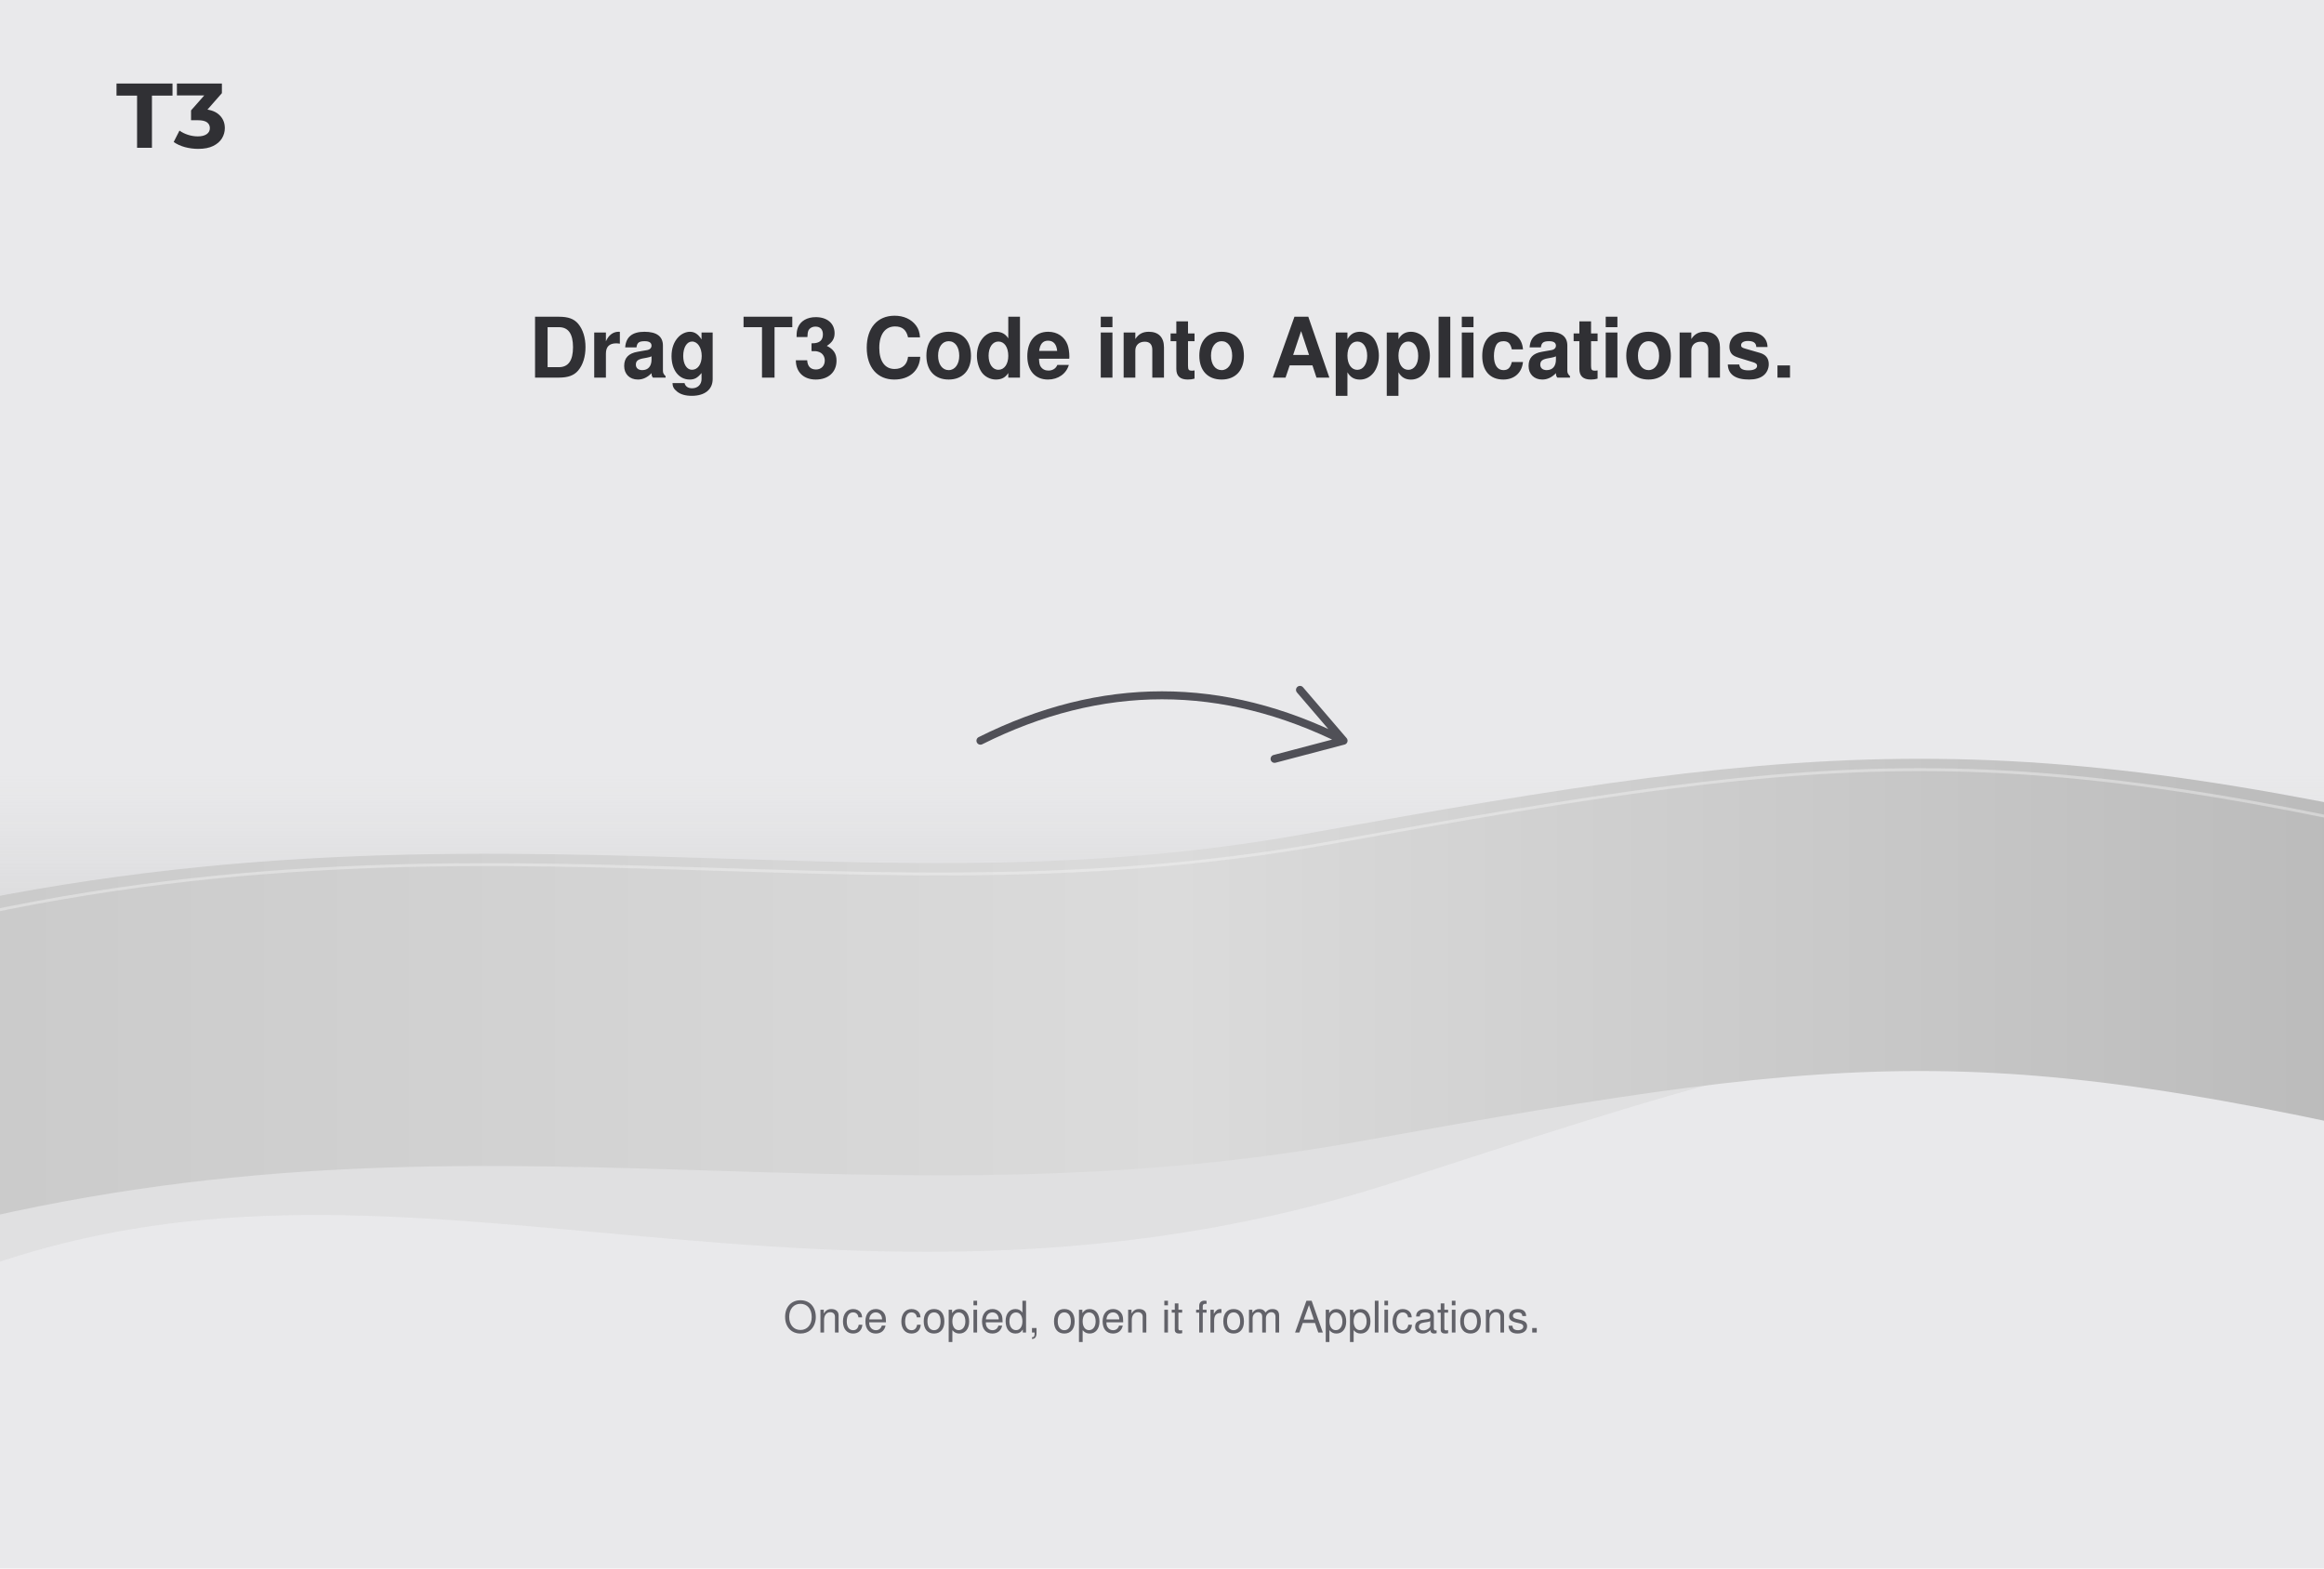
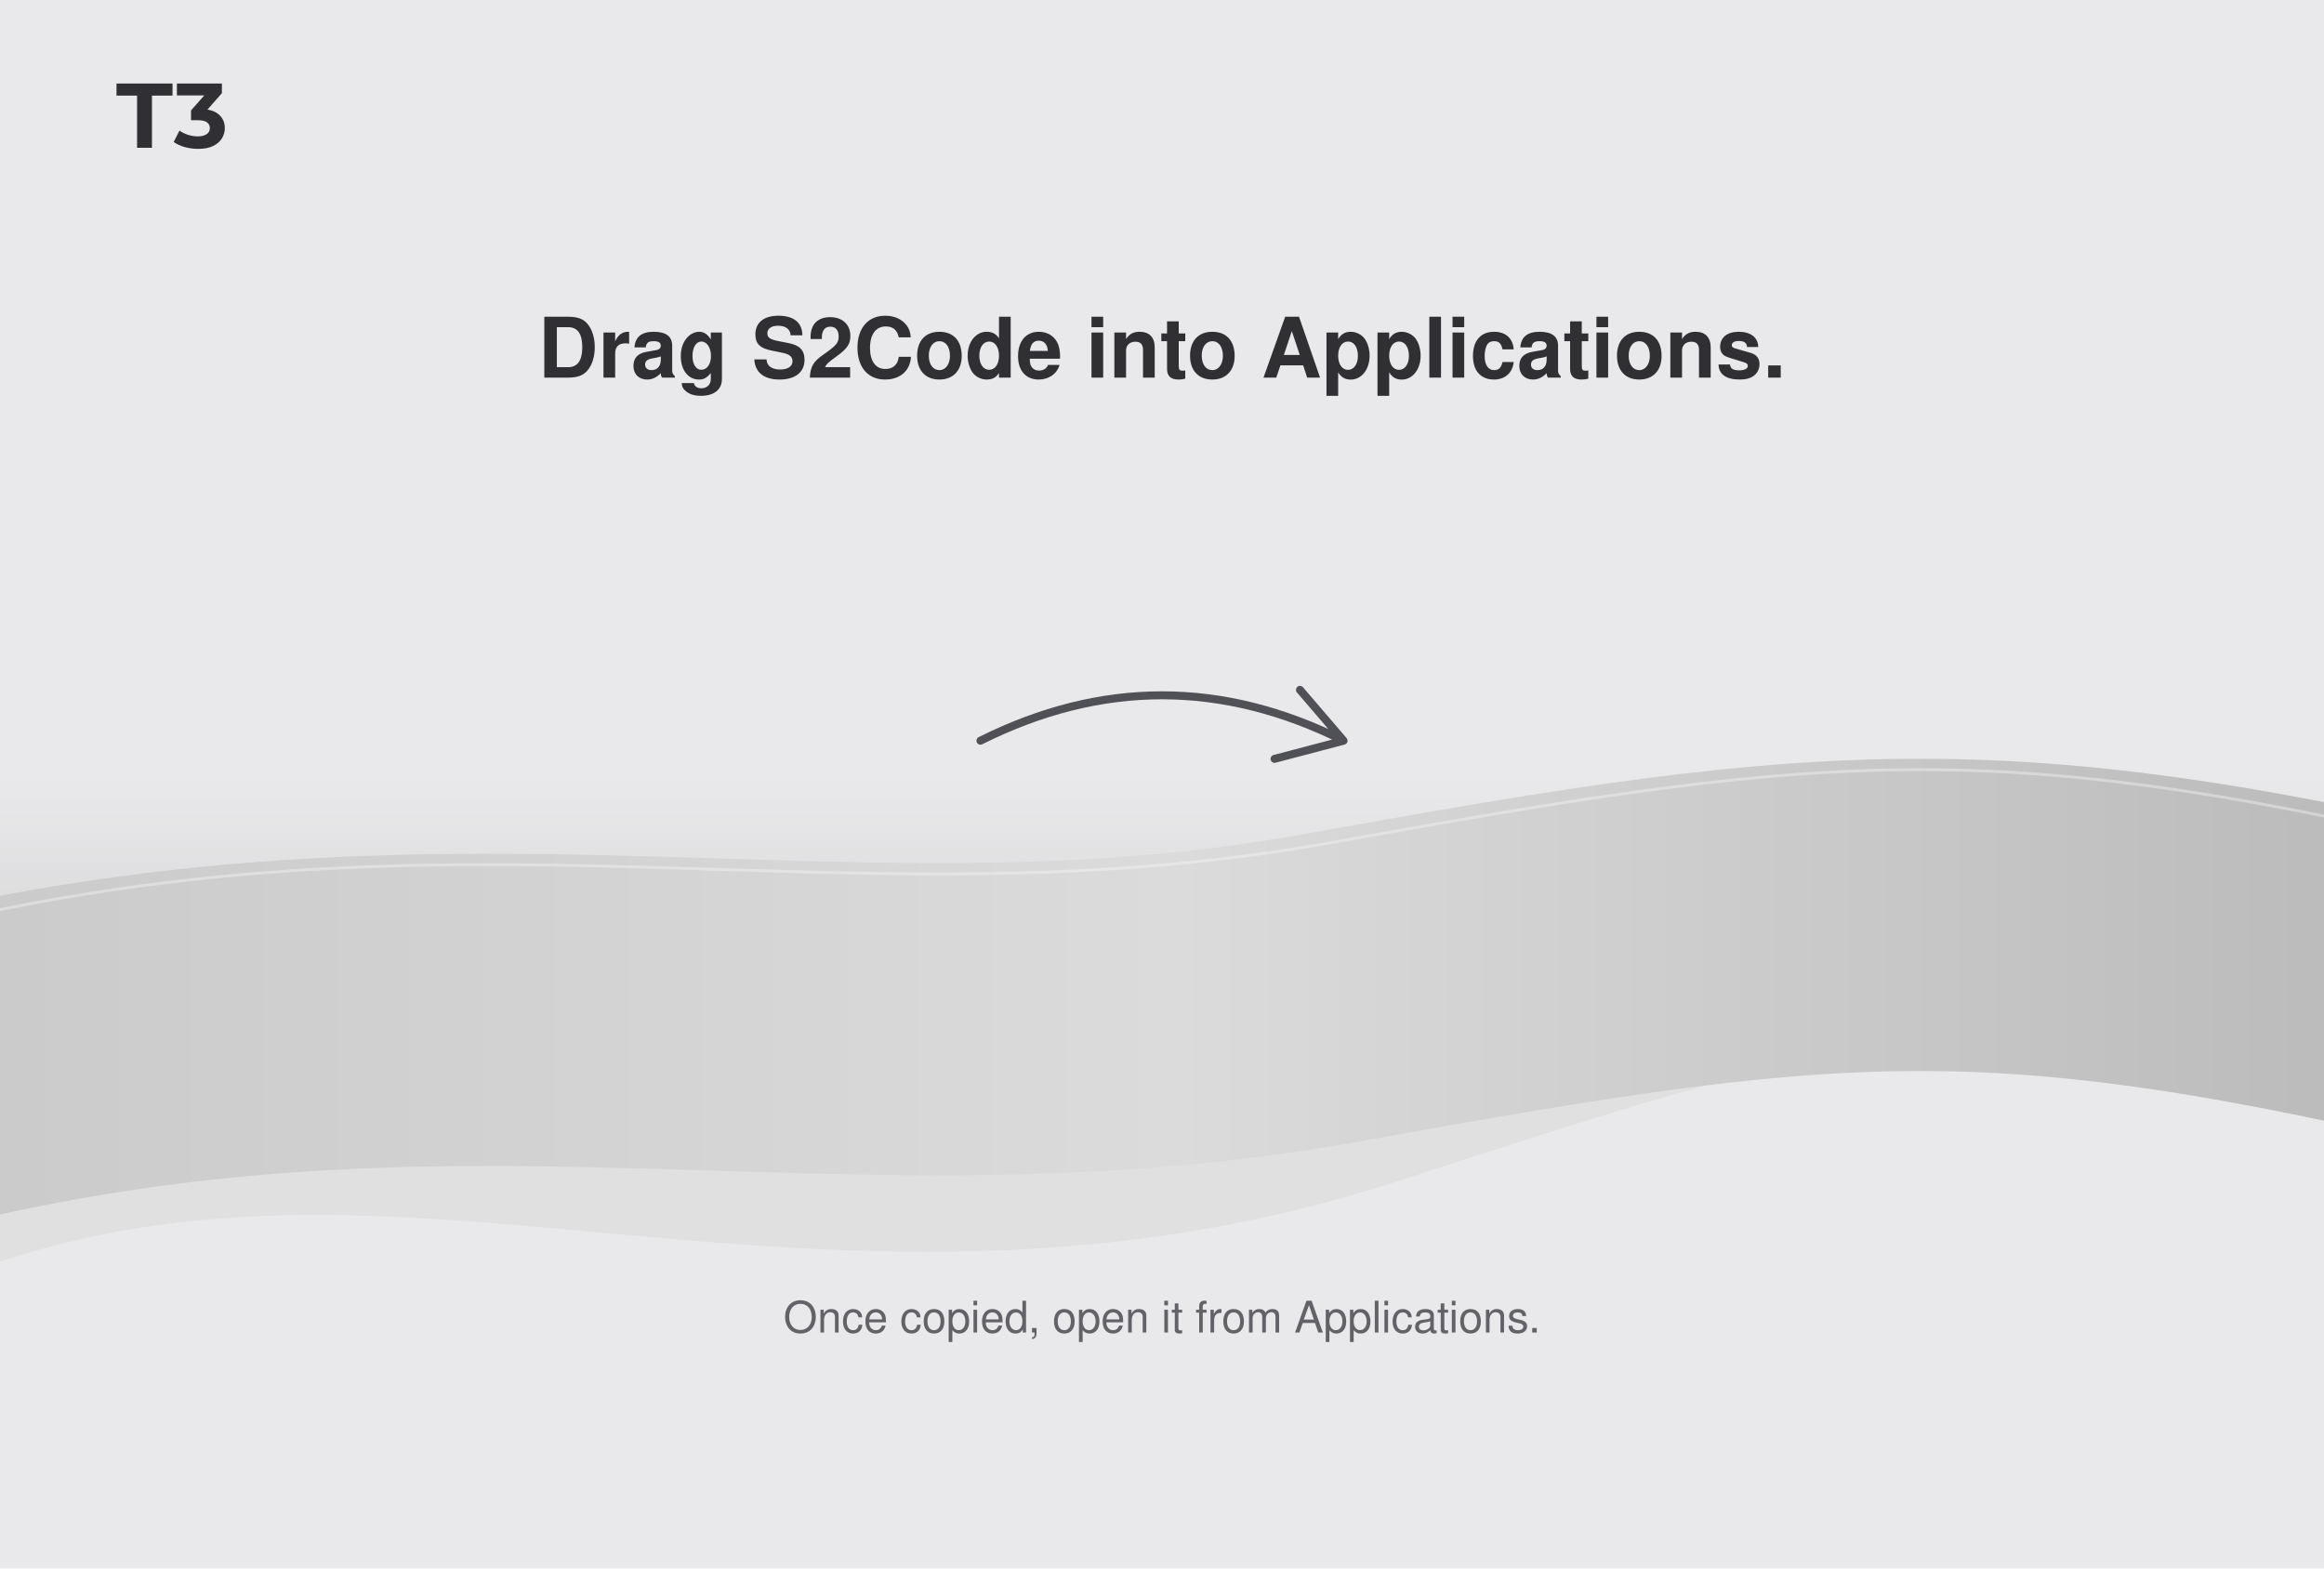
<svg xmlns="http://www.w3.org/2000/svg" width="1280" height="864" viewBox="0 0 640 432">
  <defs>
    <linearGradient id="veil" x1="0" y1="0" x2="0" y2="1">
      <stop stop-color="#B7B7B7" stop-opacity="0" />
      <stop offset=".55" stop-color="#A5A5A5" stop-opacity=".24" />
      <stop offset="1" stop-color="#D1D1D1" stop-opacity=".4" />
    </linearGradient>
    <linearGradient id="silk" x1="0" y1="0" x2="1" y2="0">
      <stop stop-color="#C8C8C8" />
      <stop offset=".5" stop-color="#DBDBDB" />
      <stop offset="1" stop-color="#B5B5B5" />
    </linearGradient>
  </defs>
  <rect width="640" height="432" fill="#E9E9EB" />
  <path d="M-60 293C95 220 214 304 362 256S559 191 707 257" stroke="url(#veil)" stroke-width="146" fill="none" opacity="1" stroke-linecap="round" stroke-linejoin="round" />
  <path d="M-60 306C113 252 223 298 367 272S553 242 707 280" stroke="url(#silk)" stroke-width="86" fill="none" opacity="1" stroke-linecap="round" stroke-linejoin="round" />
  <path d="M-60 266C113 212 223 258 367 232S553 202 707 240" stroke="#F5F5F5" stroke-width="0.8" fill="none" opacity="0.42" stroke-linecap="round" stroke-linejoin="round" />
  <svg x="32" y="23" width="30" height="18" viewBox="15.531 37 94.394 56.96" fill="#303034">
    <path d="M33.451 93V47.56H15.531V37H64.331V47.56H46.411V93H33.451ZM86.725 93.96C82.832 93.96 78.965 93.453 75.125 92.44C71.285 91.373 68.032 89.88 65.365 87.96L70.405 78.04C72.539 79.587 75.019 80.813 77.845 81.72C80.672 82.627 83.525 83.08 86.405 83.08C89.659 83.08 92.219 82.44 94.085 81.16C95.952 79.88 96.885 78.12 96.885 75.88C96.885 73.747 96.059 72.067 94.405 70.84C92.752 69.613 90.085 69 86.405 69H80.485V60.44L96.085 42.76L97.525 47.4H68.165V37H107.365V45.4L91.845 63.08L85.285 59.32H89.045C95.925 59.32 101.125 60.867 104.645 63.96C108.165 67.053 109.925 71.027 109.925 75.88C109.925 79.027 109.099 81.987 107.445 84.76C105.792 87.48 103.259 89.693 99.845 91.4C96.432 93.107 92.059 93.96 86.725 93.96Z" />
  </svg>
-   <text x="320" y="104" fill="#303034" font-family="Helvetica" font-size="23" font-weight="700" text-anchor="middle">Drag T3 Code into Applications.</text>
+   <text x="320" y="104" fill="#303034" font-family="Helvetica" font-size="23" font-weight="700" text-anchor="middle">Drag S2Code into Applications.</text>
  <path d="M270 204Q320 179 370 204M358 190L370 204L351 209" stroke="#505057" stroke-width="2.2" fill="none" opacity="1" stroke-linecap="round" stroke-linejoin="round" />
  <text x="320" y="367" fill="#626269" font-family="Helvetica" font-size="12" font-weight="400" text-anchor="middle">Once copied, open it from Applications.</text>
</svg>
